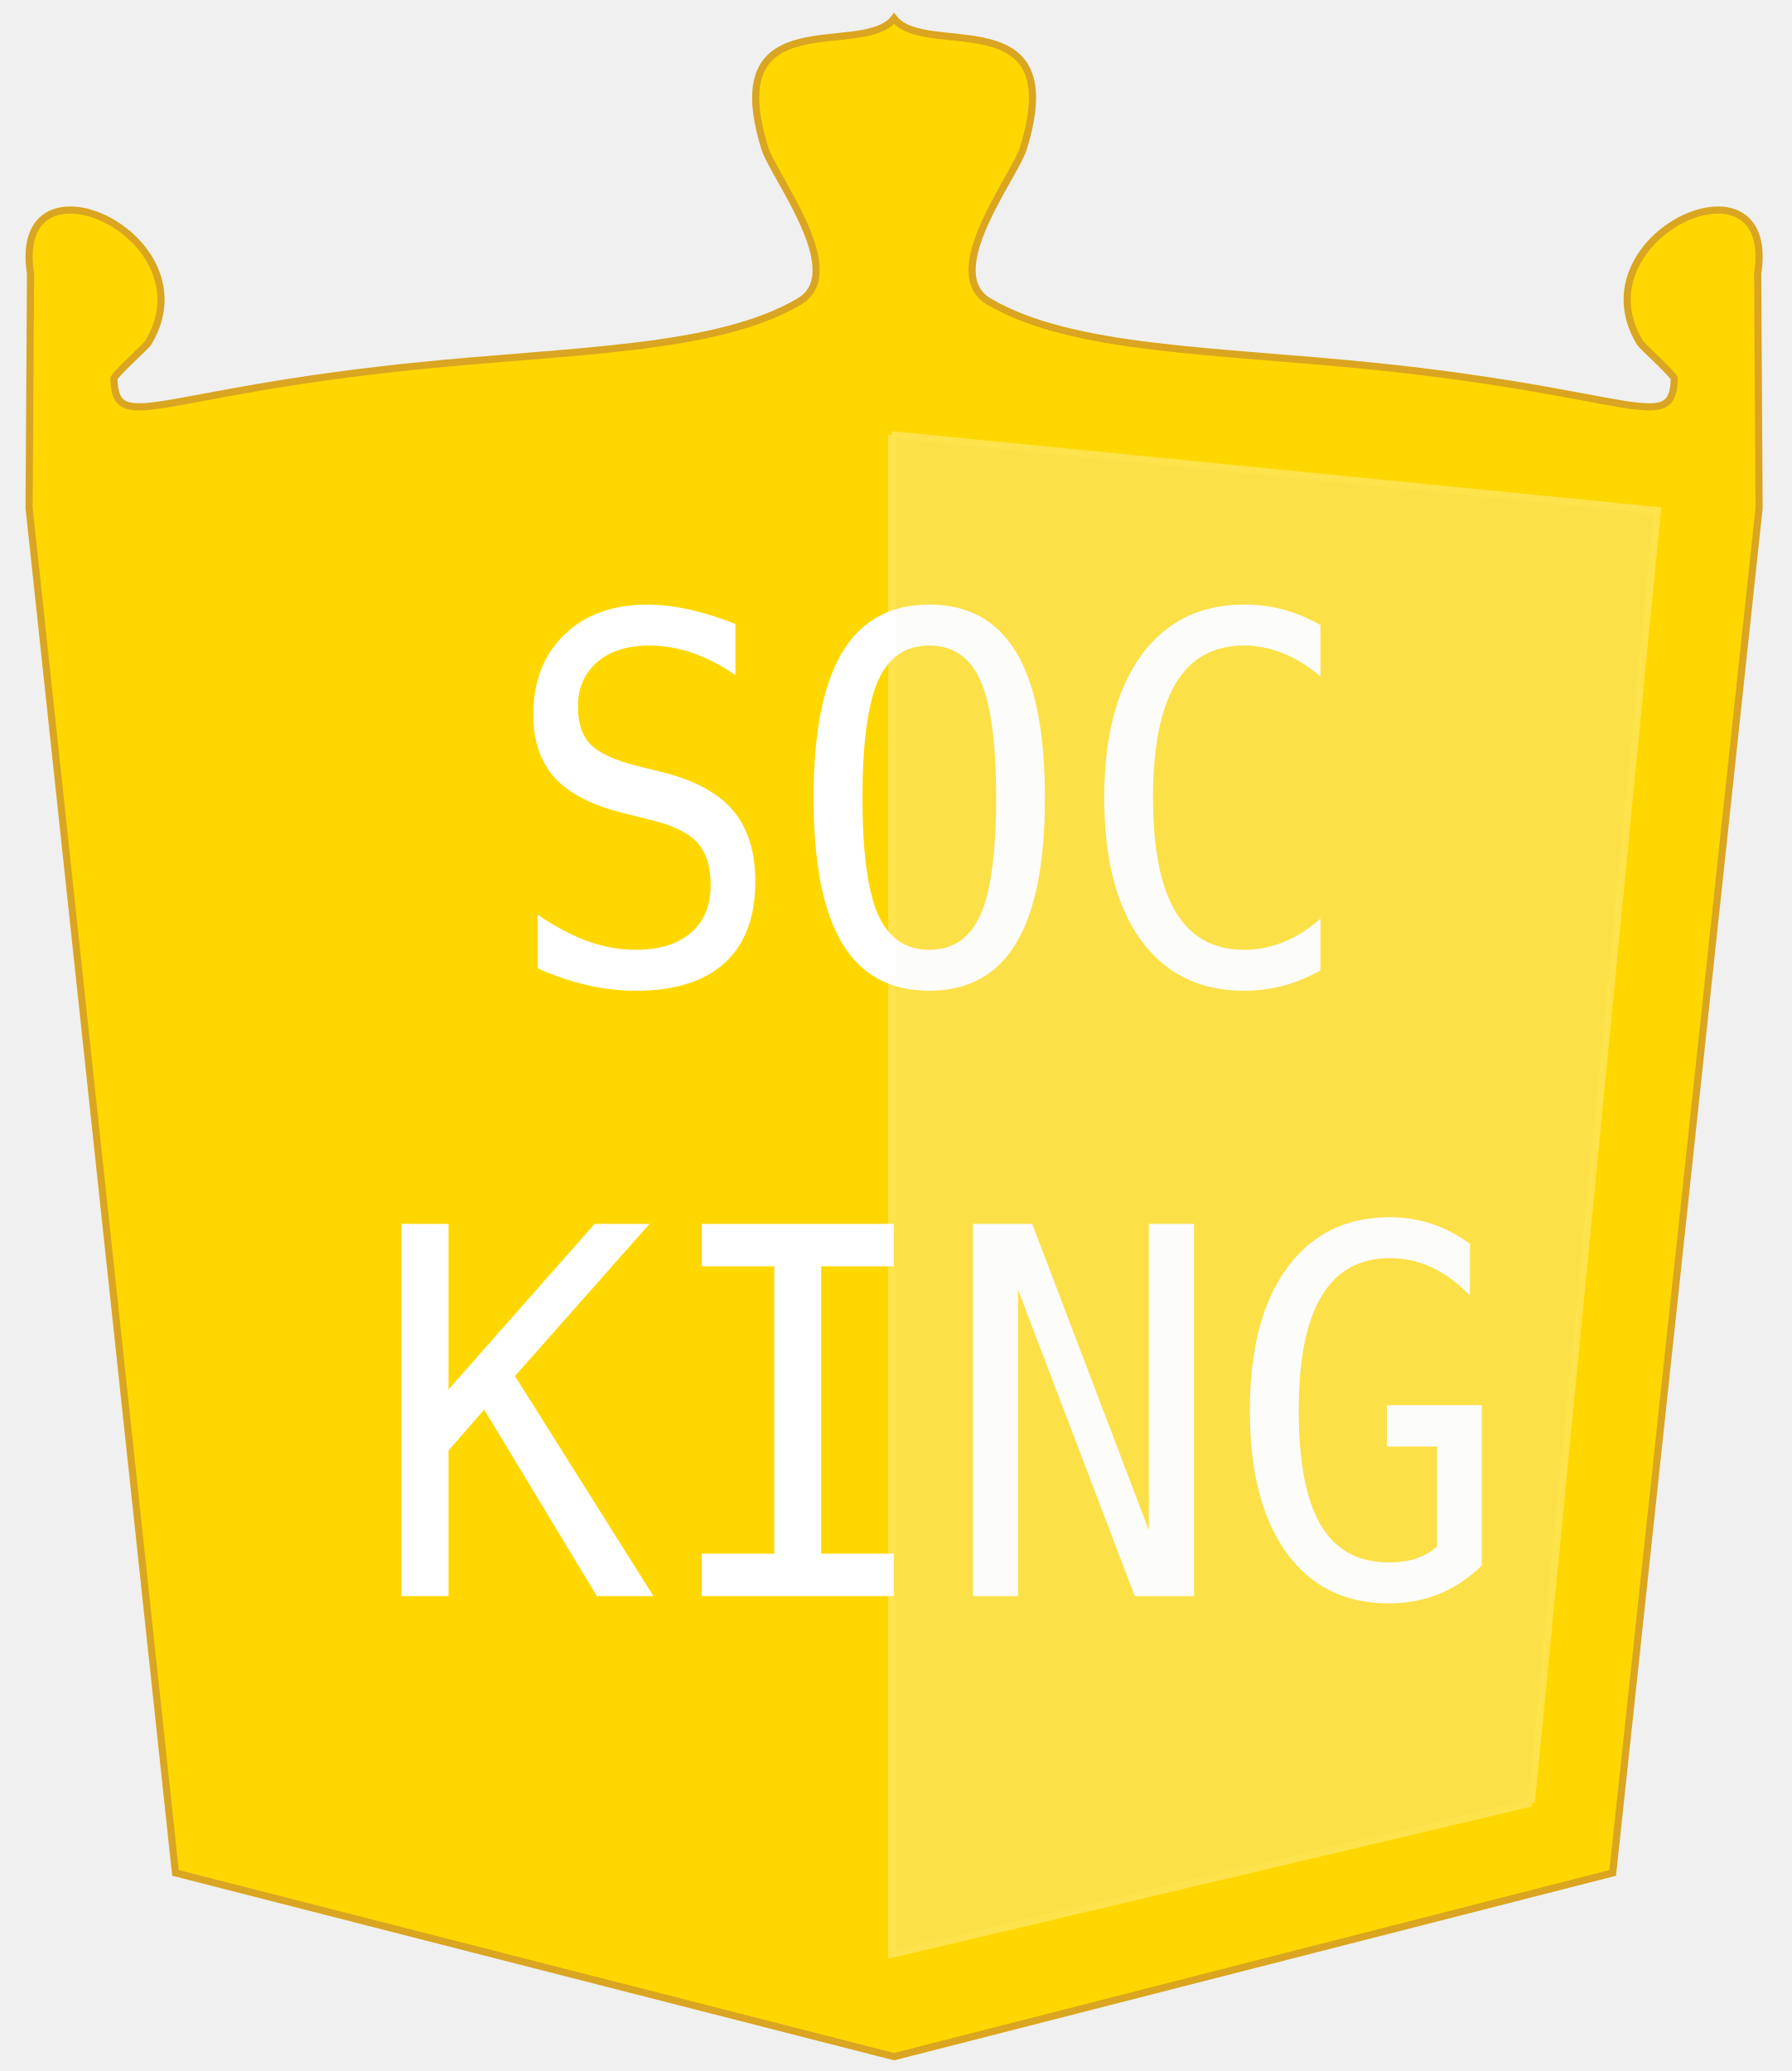
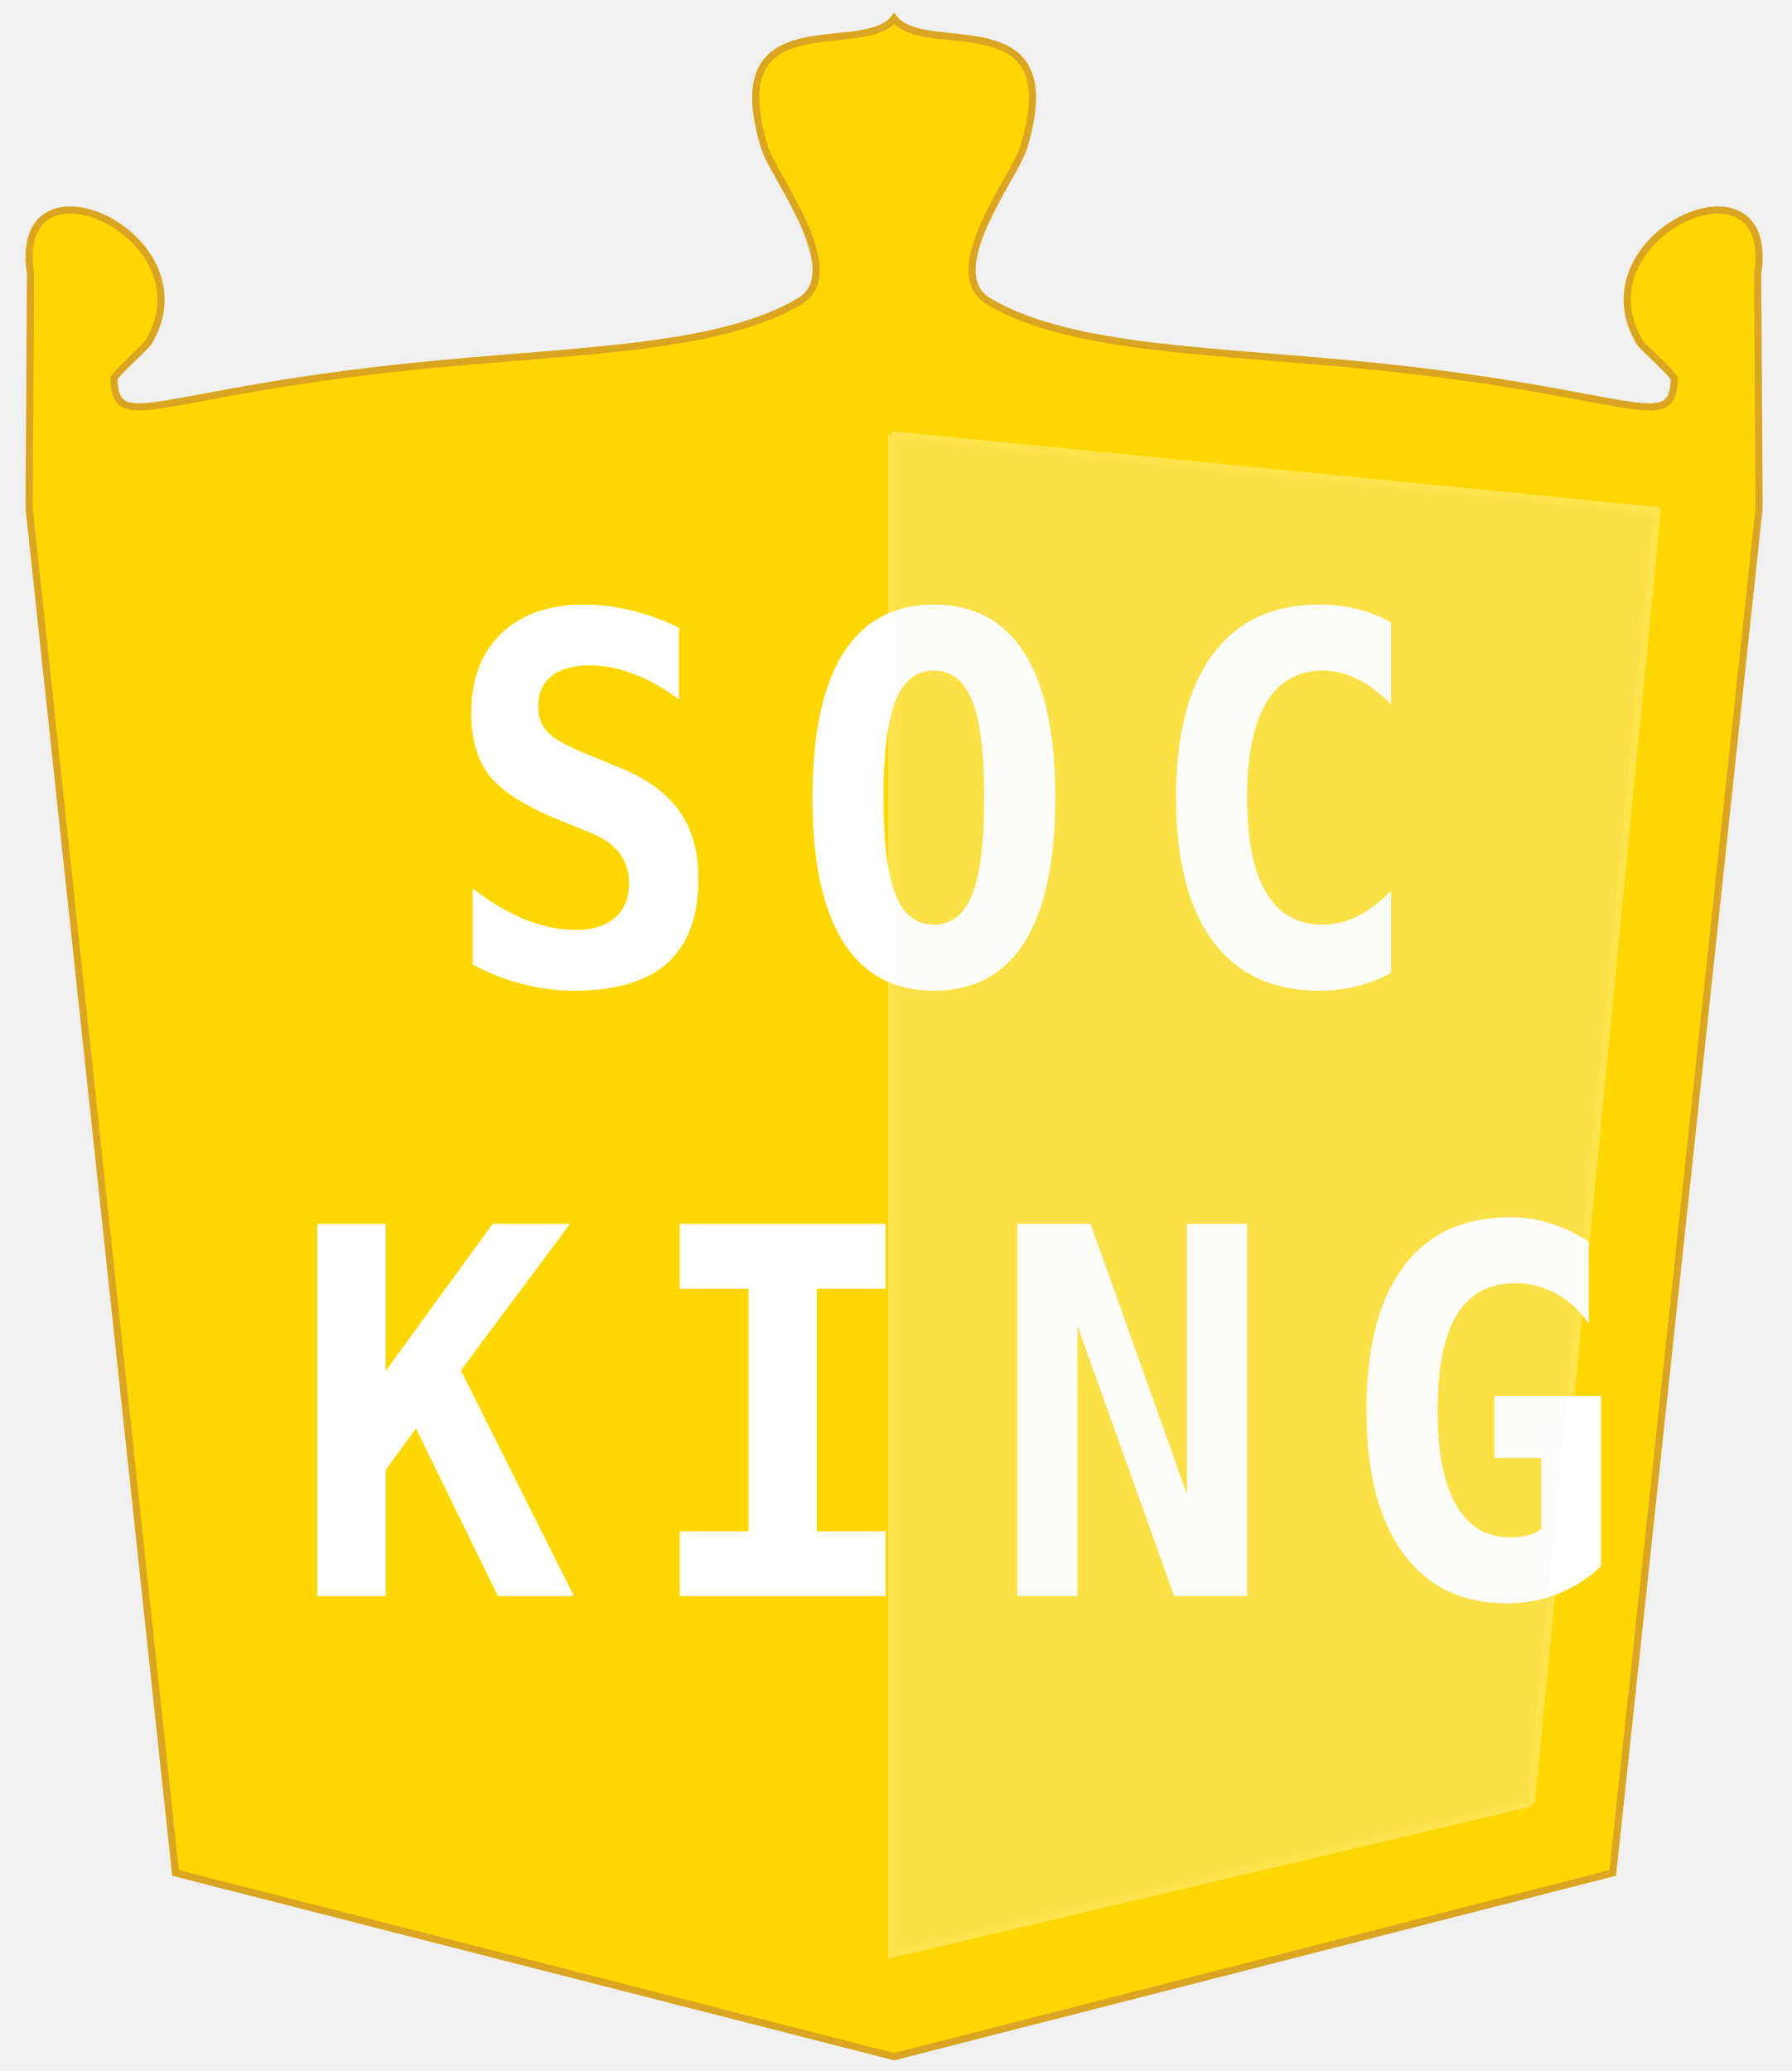
<svg xmlns="http://www.w3.org/2000/svg" version="1.1" x="0px" y="0px" width="62.75px" height="72.53px" viewBox="0 0 251 290.103" enable-background="new 0 0 251 290.103" xml:space="preserve">
  <g id="Layer_1">
    <path fill="#FFFFFF" stroke="#000000" stroke-miterlimit="10" d="M246.402,73.149" />
    <path fill="#FFFFFF" stroke="#000000" stroke-miterlimit="10" d="M125.24,67.406" />
    <path fill="none" stroke="#000000" stroke-miterlimit="10" d="M125.24,13.648" />
    <path fill="#FFFFFF" stroke="#000000" stroke-miterlimit="10" d="M199.332,233.234" />
    <path fill="#FFFFFF" stroke="#000000" stroke-miterlimit="10" d="M23.542,126.907" />
-     <path fill="gold" stroke="goldenrod" stroke-miterlimit="10" d="M125.24,288.103l100.659-25.741l20.503-191.212l-0.199-32.82   c2.82-18.128-25.477-5.377-16.517,9.631c0.356,0.596,4.852,4.568,4.836,5.098c-0.237,7.955-5.713,1.978-42.014-1.754   c-22.156-2.278-42.345-2.212-53.977-9.065c-6.989-4.119,3.595-17.495,4.834-21.526C149.812-0.248,129.67,8.25,125.24,2.584   c-4.429,5.666-24.571-2.833-18.125,18.128c1.239,4.032,11.824,17.408,4.834,21.526c-11.632,6.853-31.82,6.787-53.978,9.065   c-36.301,3.732-41.776,9.708-42.014,1.754c-0.015-0.53,4.479-4.502,4.835-5.098c8.961-15.008-19.336-27.759-16.516-9.631   l-0.199,32.82l20.503,191.212L125.24,288.103z" />
+     <path fill="gold" stroke="goldenrod" stroke-miterlimit="10" d="M125.24,288.103l100.659-25.741l20.503-191.212l-0.199-32.82         c2.82-18.128-25.477-5.377-16.517,9.631c0.356,0.596,4.852,4.568,4.836,5.098c-0.237,7.955-5.713,1.978-42.014-1.754         c-22.156-2.278-42.345-2.212-53.977-9.065c-6.989-4.119,3.595-17.495,4.834-21.526C149.812-0.248,129.67,8.25,125.24,2.584         c-4.429,5.666-24.571-2.833-18.125,18.128c1.239,4.032,11.824,17.408,4.834,21.526c-11.632,6.853-31.82,6.787-53.978,9.065         c-36.301,3.732-41.776,9.708-42.014,1.754c-0.015-0.53,4.479-4.502,4.835-5.098c8.961-15.008-19.336-27.759-16.516-9.631         l-0.199,32.82l20.503,191.212L125.24,288.103z" />
    <path fill="none" stroke="#000000" stroke-miterlimit="10" d="M4.079,71.149" />
-     <text transform="matrix(0.9287 0 0 1 60.9023 137.7646)">
-       <tspan x="10" y="0" fill="#FFFFFF" font-family="'Consolas'" font-size="71.516">SOC</tspan>
-       <tspan x="-9.8" y="85.819" fill="#FFFFFF" font-family="'Consolas'" font-size="71.516">KING</tspan>
+     <text transform="matrix(0.9287 0 0 1 60.9023 137.7646)" letter-spacing="9.691" textLength="780px" font-weight="bold">
+       <tspan x="1" y="0" fill="#FFFFFF" font-family="'Consolas'" font-size="71.516">SOC</tspan>
+       <tspan x="-21.8" y="85.819" fill="#FFFFFF" font-family="'Consolas'" font-size="71.516">KING</tspan>
    </text>
    <path fill="none" stroke="#000000" stroke-miterlimit="10" d="M440.908,855.03" />
  </g>
  <g id="Layer_2">
    <g id="XMLID_1_" opacity="0.3">
      <g>
-         <polygon fill="#F4F4F2" points="124.906,273.763 124.906,60.892 232.146,71.512 214.496,252.563    " />
+         <polygon fill="#F4F4F2" points="124.906,273.763 124.906,60.892 232.146,71.512 214.496,252.563           " />
      </g>
      <g>
-         <polyline fill="none" stroke="#FFFFFF" stroke-miterlimit="10" points="124.906,60.892 232.146,71.512 214.496,252.563    " />
-         <polyline fill="none" stroke="#FFFFFF" stroke-miterlimit="10" points="214.496,252.563 124.906,273.763 124.906,60.892    " />
+         <polyline fill="none" stroke="#FFFFFF" stroke-miterlimit="10" points="124.906,60.892 232.146,71.512 214.496,252.563             " />
+         <polyline fill="none" stroke="#FFFFFF" stroke-miterlimit="10" points="214.496,252.563 124.906,273.763 124.906,60.892            " />
      </g>
    </g>
  </g>
</svg>
